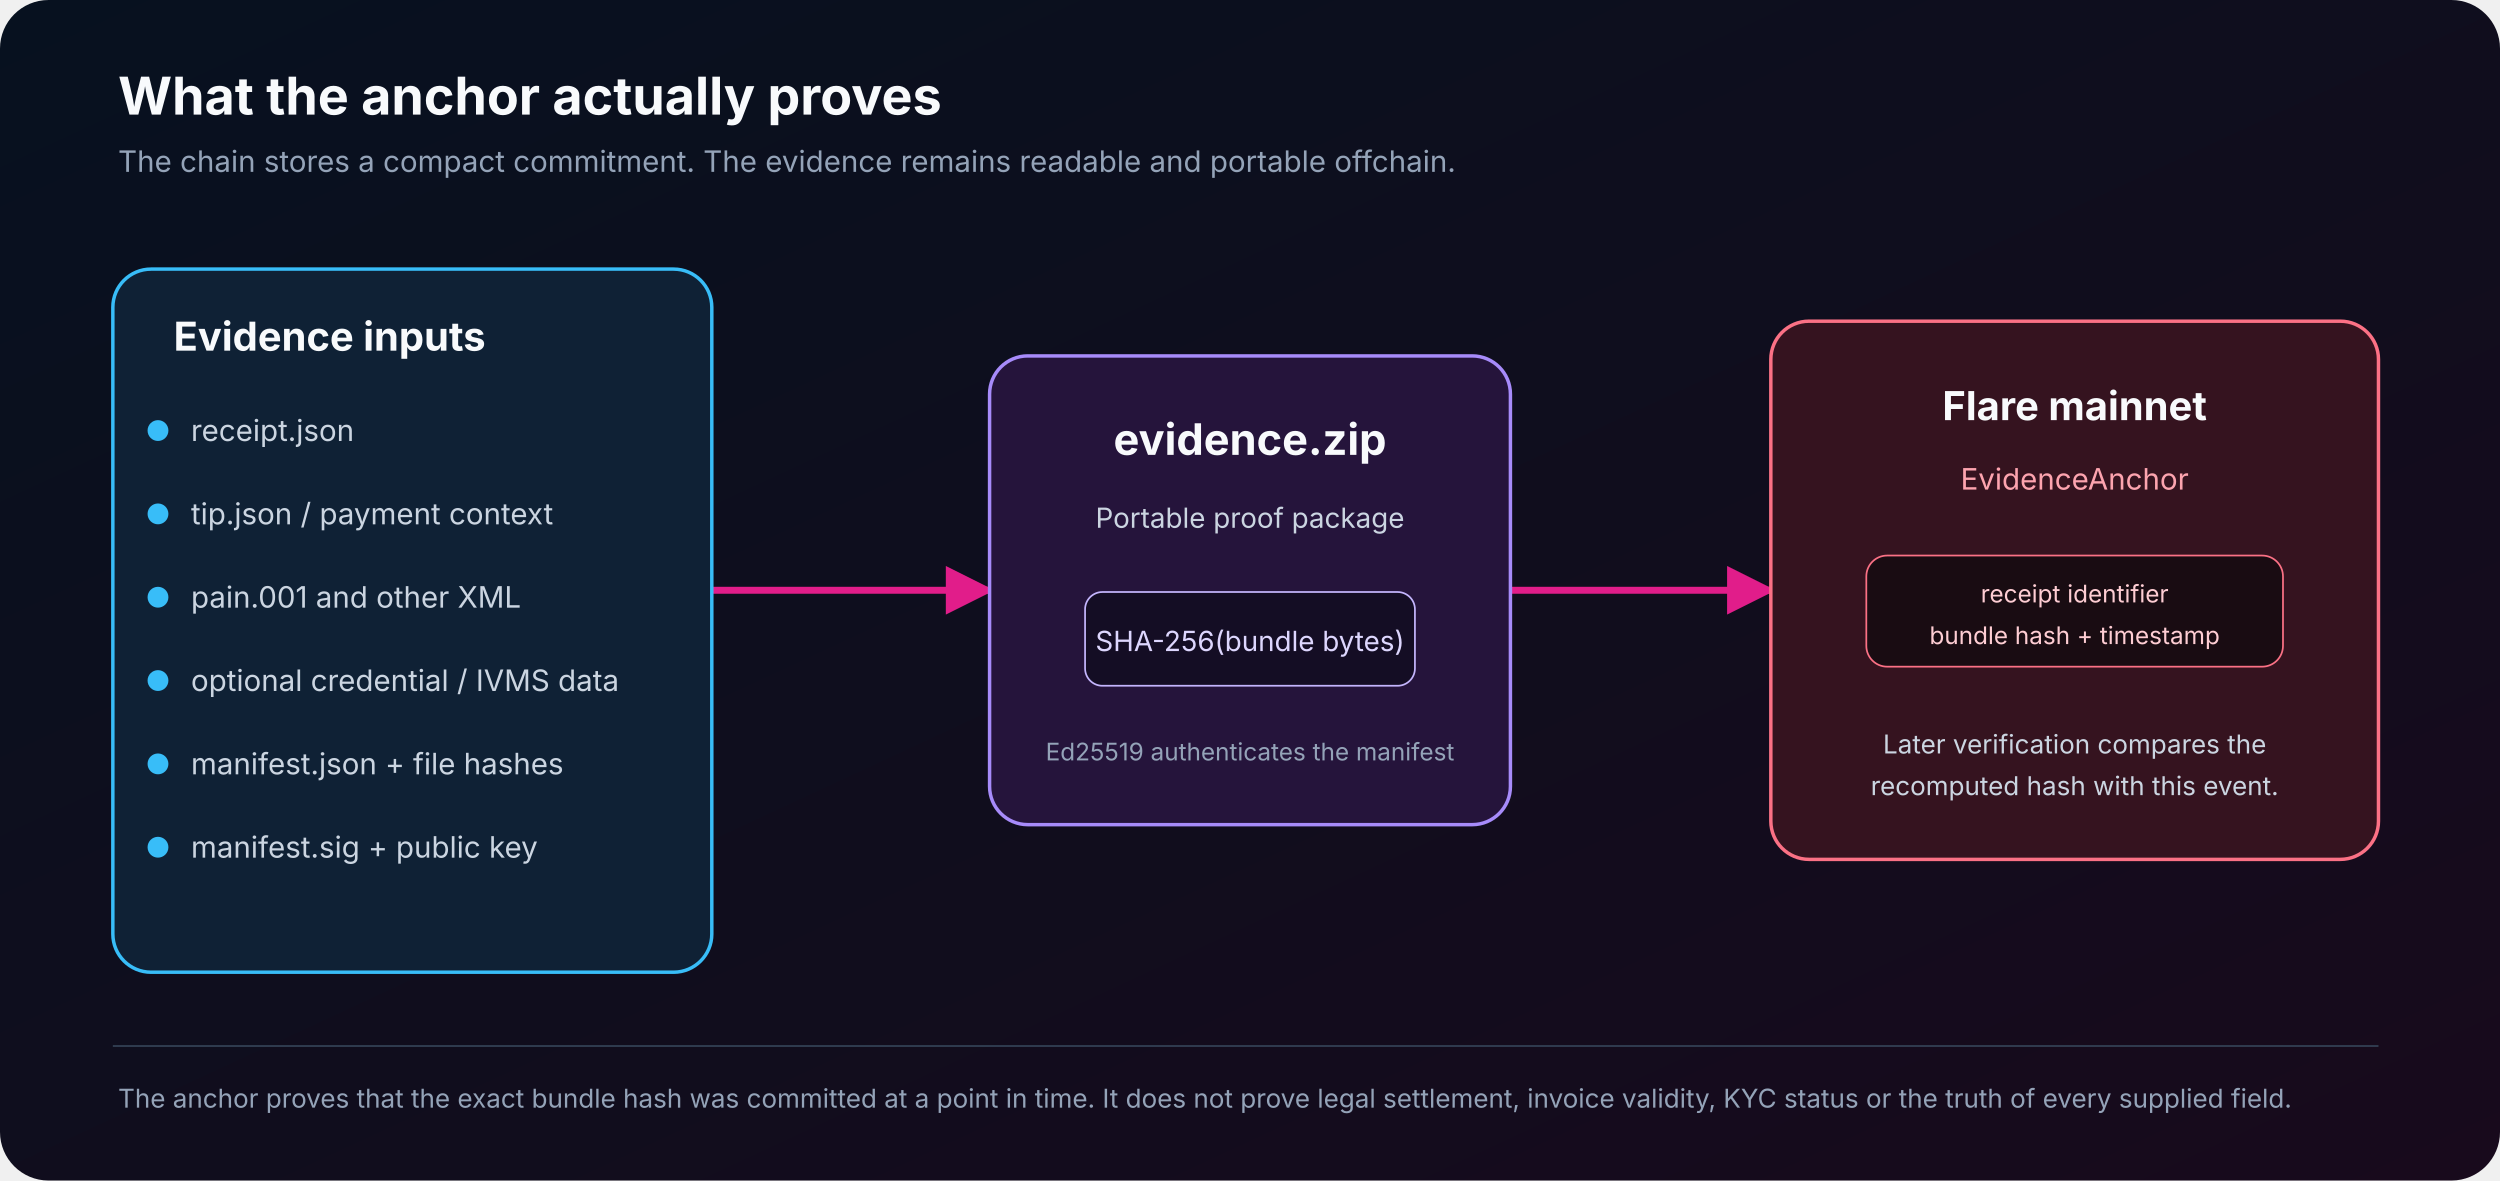
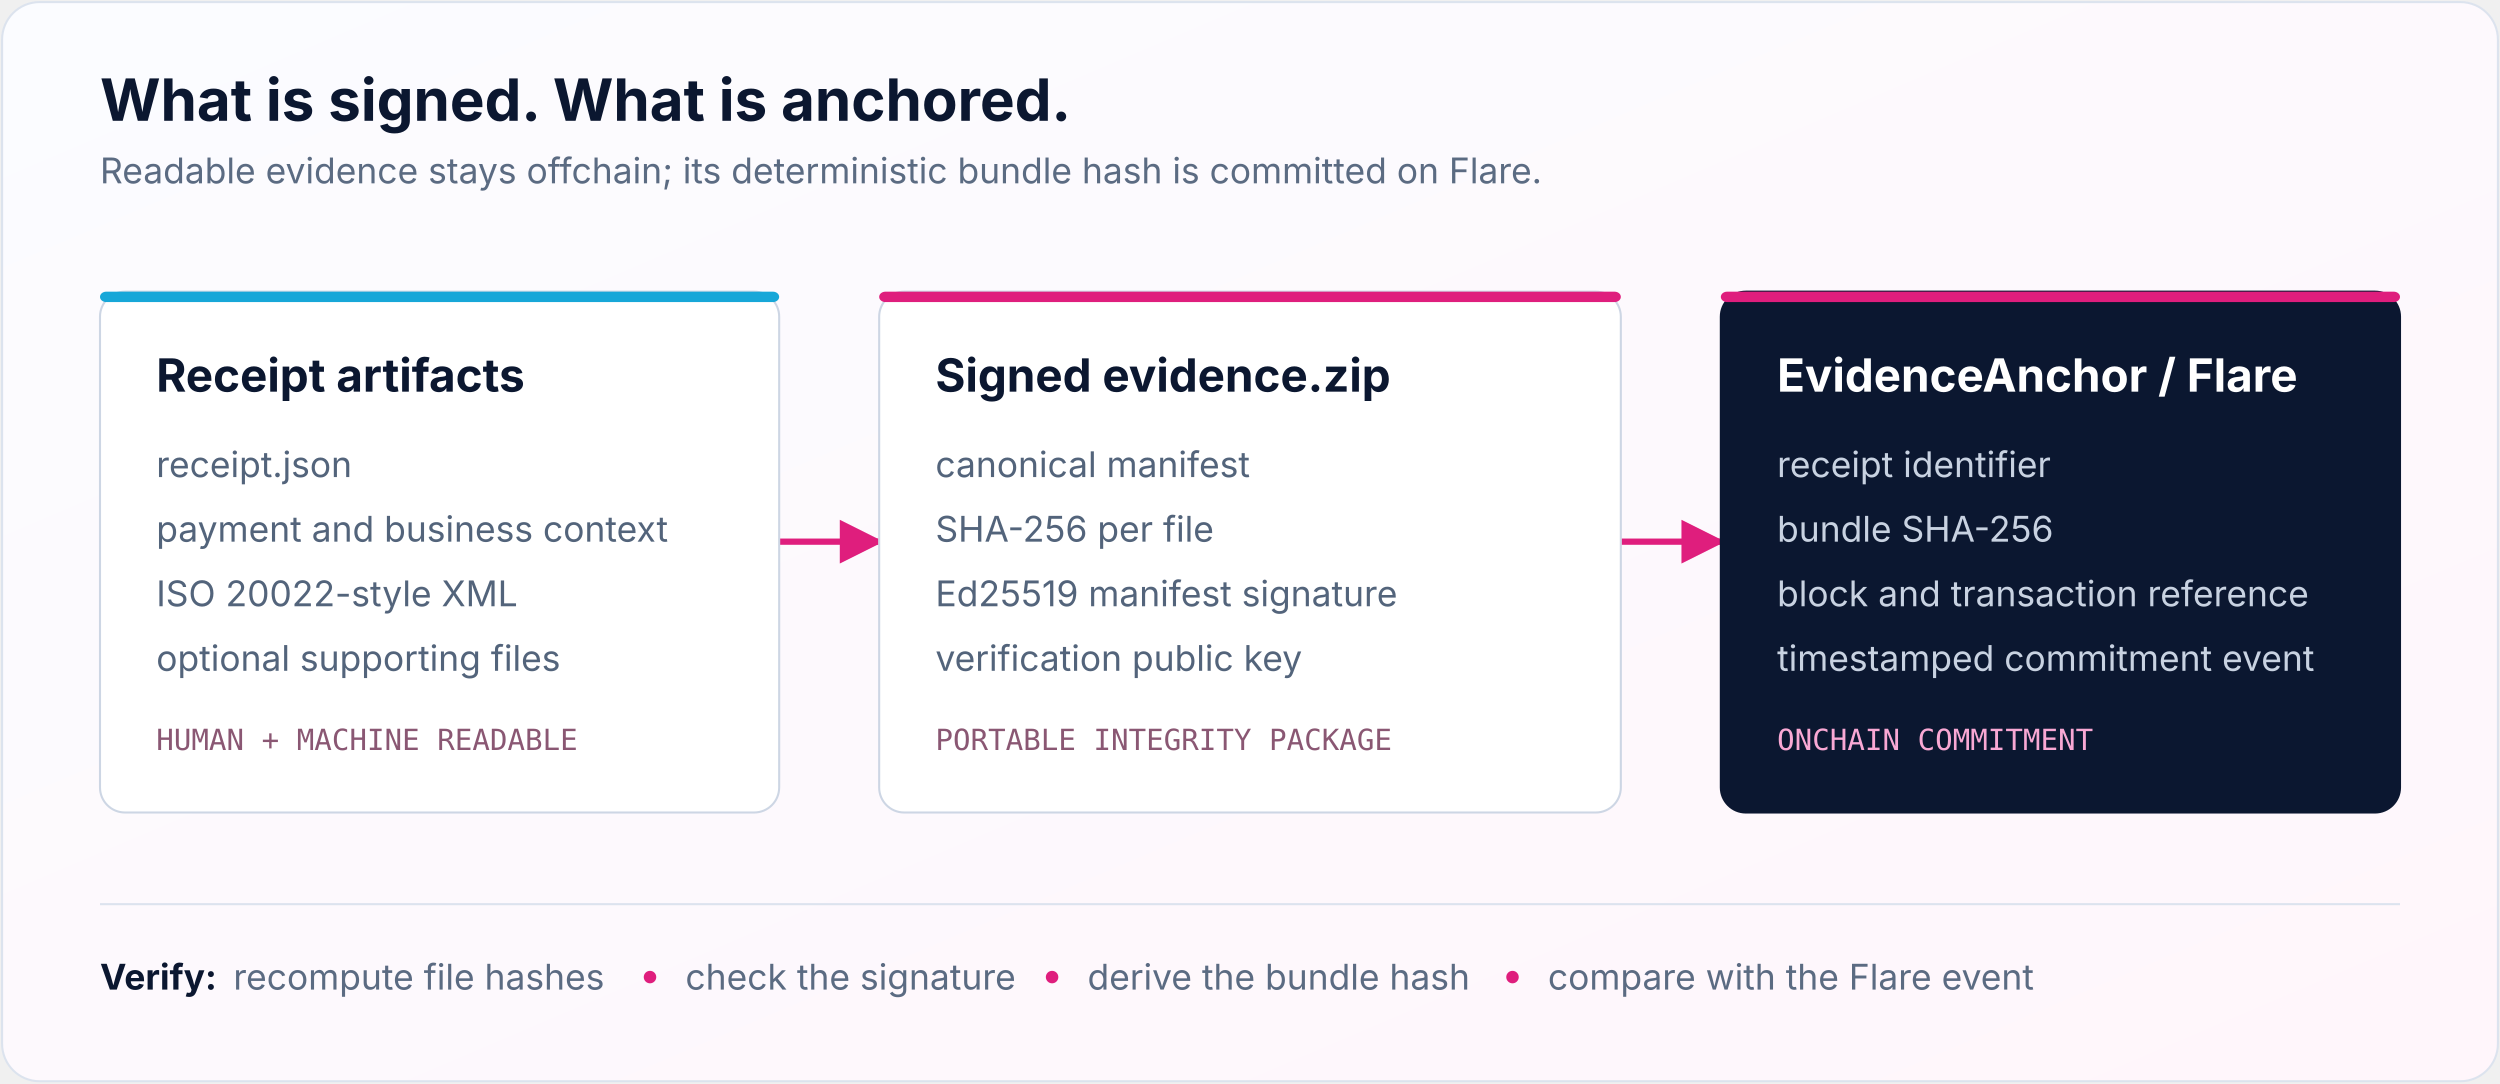
- <svg xmlns="http://www.w3.org/2000/svg" viewBox="0 0 1440 680" role="img" aria-labelledby="title desc">
+ <svg xmlns="http://www.w3.org/2000/svg" viewBox="0 0 1200 520" role="img" aria-labelledby="title desc">
  <defs>
-     <linearGradient id="bg" x1="0" y1="0" x2="1" y2="1">
-       <stop stop-color="#07111f" />
-       <stop offset="1" stop-color="#180a1c" />
+     <linearGradient id="wash" x1="0" y1="0" x2="1" y2="1">
+       <stop stop-color="#fbfcff" />
+       <stop offset="1" stop-color="#fff6fb" />
    </linearGradient>
-     <marker id="a" viewBox="0 0 10 10" refX="9" refY="5" markerWidth="7" markerHeight="7" orient="auto">
-       <path d="M0 0l10 5-10 5z" fill="#e11d8a" />
+     <marker id="arrow" viewBox="0 0 10 10" refX="9" refY="5" markerWidth="7" markerHeight="7" orient="auto">
+       <path d="M0 0l10 5-10 5z" fill="#df1e7d" />
    </marker>
  </defs>
-   <rect width="1440" height="680" rx="28" fill="url(#bg)" />
-   <text x="68" y="66" fill="#f8fafc" font-family="Inter,Arial" font-size="30" font-weight="700">What the anchor actually proves</text>
-   <text x="68" y="99" fill="#94a3b8" font-family="Inter,Arial" font-size="17">The chain stores a compact commitment. The evidence remains readable and portable offchain.</text>
-   <g stroke="#e11d8a" stroke-width="4" fill="none" marker-end="url(#a)">
-     <path d="M410 340h160" />
-     <path d="M870 340h150" />
+   <rect x="1" y="1" width="1198" height="518" rx="18" fill="url(#wash)" stroke="#dce3ee" />
+   <g font-family="Inter,Arial,sans-serif">
+     <text x="48" y="58" fill="#0b1730" font-size="28" font-weight="650">What is signed. What is anchored.</text>
+     <text x="48" y="88" fill="#5b6b82" font-size="17">Readable evidence stays offchain; its deterministic bundle hash is committed on Flare.</text>
+     <g fill="none" stroke="#df1e7d" stroke-width="3" marker-end="url(#arrow)">
+       <path d="M374 260h48" />
+       <path d="M778 260h48" />
+     </g>
+     <g>
+       <rect x="48" y="140" width="326" height="250" rx="12" fill="#fff" stroke="#cdd6e4" />
+       <rect x="48" y="140" width="326" height="5" rx="3" fill="#17a7d8" />
+       <text x="75" y="188" fill="#0b1730" font-size="22" font-weight="650">Receipt artifacts</text>
+       <text x="75" y="229" fill="#53647b" font-size="17">receipt.json</text>
+       <text x="75" y="260" fill="#53647b" font-size="17">payment and business context</text>
+       <text x="75" y="291" fill="#53647b" font-size="17">ISO 20022-style XML</text>
+       <text x="75" y="322" fill="#53647b" font-size="17">optional supporting files</text>
+       <text x="75" y="360" fill="#8a5773" font-size="14" font-family="JetBrains Mono,monospace">HUMAN + MACHINE READABLE</text>
+     </g>
+     <g>
+       <rect x="422" y="140" width="356" height="250" rx="12" fill="#fff" stroke="#cdd6e4" />
+       <rect x="422" y="140" width="356" height="5" rx="3" fill="#df1e7d" />
+       <text x="449" y="188" fill="#0b1730" font-size="22" font-weight="650">Signed evidence.zip</text>
+       <text x="449" y="229" fill="#53647b" font-size="17">canonical manifest</text>
+       <text x="449" y="260" fill="#53647b" font-size="17">SHA-256 per file</text>
+       <text x="449" y="291" fill="#53647b" font-size="17">Ed25519 manifest signature</text>
+       <text x="449" y="322" fill="#53647b" font-size="17">verification public key</text>
+       <text x="449" y="360" fill="#8a5773" font-size="14" font-family="JetBrains Mono,monospace">PORTABLE INTEGRITY PACKAGE</text>
+     </g>
+     <g>
+       <rect x="826" y="140" width="326" height="250" rx="12" fill="#0b1730" stroke="#0b1730" />
+       <rect x="826" y="140" width="326" height="5" rx="3" fill="#df1e7d" />
+       <text x="853" y="188" fill="#fff" font-size="22" font-weight="650">EvidenceAnchor / Flare</text>
+       <text x="853" y="229" fill="#c8d2e1" font-size="17">receipt identifier</text>
+       <text x="853" y="260" fill="#c8d2e1" font-size="17">bundle SHA-256</text>
+       <text x="853" y="291" fill="#c8d2e1" font-size="17">block and transaction reference</text>
+       <text x="853" y="322" fill="#c8d2e1" font-size="17">timestamped commitment event</text>
+       <text x="853" y="360" fill="#f9a8d4" font-size="14" font-family="JetBrains Mono,monospace">ONCHAIN COMMITMENT</text>
+     </g>
+     <line x1="48" y1="434" x2="1152" y2="434" stroke="#dce3ee" />
+     <text x="48" y="475" fill="#0b1730" font-size="17" font-weight="650">Verify:</text>
+     <text x="112" y="475" fill="#5b6b82" font-size="17">recompute file hashes</text>
+     <circle cx="312" cy="469" r="3" fill="#df1e7d" />
+     <text x="329" y="475" fill="#5b6b82" font-size="17">check the signature</text>
+     <circle cx="505" cy="469" r="3" fill="#df1e7d" />
+     <text x="522" y="475" fill="#5b6b82" font-size="17">derive the bundle hash</text>
+     <circle cx="726" cy="469" r="3" fill="#df1e7d" />
+     <text x="743" y="475" fill="#5b6b82" font-size="17">compare with the Flare event</text>
  </g>
-   <g font-family="Inter,Arial">
-     <rect x="65" y="155" width="345" height="405" rx="22" fill="#0f2135" stroke="#38bdf8" stroke-width="2" />
-     <text x="100" y="202" fill="#f8fafc" font-size="23" font-weight="700">Evidence inputs</text>
-     <g fill="#cbd5e1" font-size="17">
-       <text x="110" y="254">receipt.json</text>
-       <text x="110" y="302">tip.json / payment context</text>
-       <text x="110" y="350">pain.001 and other XML</text>
-       <text x="110" y="398">optional credential / IVMS data</text>
-       <text x="110" y="446">manifest.json + file hashes</text>
-       <text x="110" y="494">manifest.sig + public key</text>
-     </g>
-     <g fill="#38bdf8">
-       <circle cx="91" cy="248" r="6" />
-       <circle cx="91" cy="296" r="6" />
-       <circle cx="91" cy="344" r="6" />
-       <circle cx="91" cy="392" r="6" />
-       <circle cx="91" cy="440" r="6" />
-       <circle cx="91" cy="488" r="6" />
-     </g>
-     <rect x="570" y="205" width="300" height="270" rx="22" fill="#25143b" stroke="#a78bfa" stroke-width="2" />
-     <text x="720" y="262" fill="#f8fafc" text-anchor="middle" font-size="25" font-weight="700">evidence.zip</text>
-     <text x="720" y="304" fill="#cbd5e1" text-anchor="middle" font-size="16">Portable proof package</text>
-     <rect x="625" y="341" width="190" height="54" rx="10" fill="#140d24" stroke="#c4b5fd" />
-     <text x="720" y="375" fill="#ddd6fe" text-anchor="middle" font-size="16">SHA-256(bundle bytes)</text>
-     <text x="720" y="438" fill="#94a3b8" text-anchor="middle" font-size="14">Ed25519 authenticates the manifest</text>
-     <rect x="1020" y="185" width="350" height="310" rx="22" fill="#35131f" stroke="#fb7185" stroke-width="2" />
-     <text x="1195" y="242" fill="#f8fafc" text-anchor="middle" font-size="23" font-weight="700">Flare mainnet</text>
-     <text x="1195" y="282" fill="#fda4af" text-anchor="middle" font-size="17">EvidenceAnchor</text>
-     <rect x="1075" y="320" width="240" height="64" rx="12" fill="#190c12" stroke="#fb7185" />
-     <text x="1195" y="347" fill="#fecdd3" text-anchor="middle" font-size="14">receipt identifier</text>
-     <text x="1195" y="371" fill="#fecdd3" text-anchor="middle" font-size="14">bundle hash + timestamp</text>
-     <text x="1195" y="434" fill="#cbd5e1" text-anchor="middle" font-size="15">Later verification compares the</text>
-     <text x="1195" y="458" fill="#cbd5e1" text-anchor="middle" font-size="15">recomputed hash with this event.</text>
-   </g>
-   <rect x="65" y="602" width="1305" height="1" fill="#334155" />
-   <text x="68" y="638" fill="#94a3b8" font-family="Inter,Arial" font-size="15">The anchor proves that the exact bundle hash was committed at a point in time. It does not prove legal settlement, invoice validity, KYC status or the truth of every supplied field.</text>
</svg>
